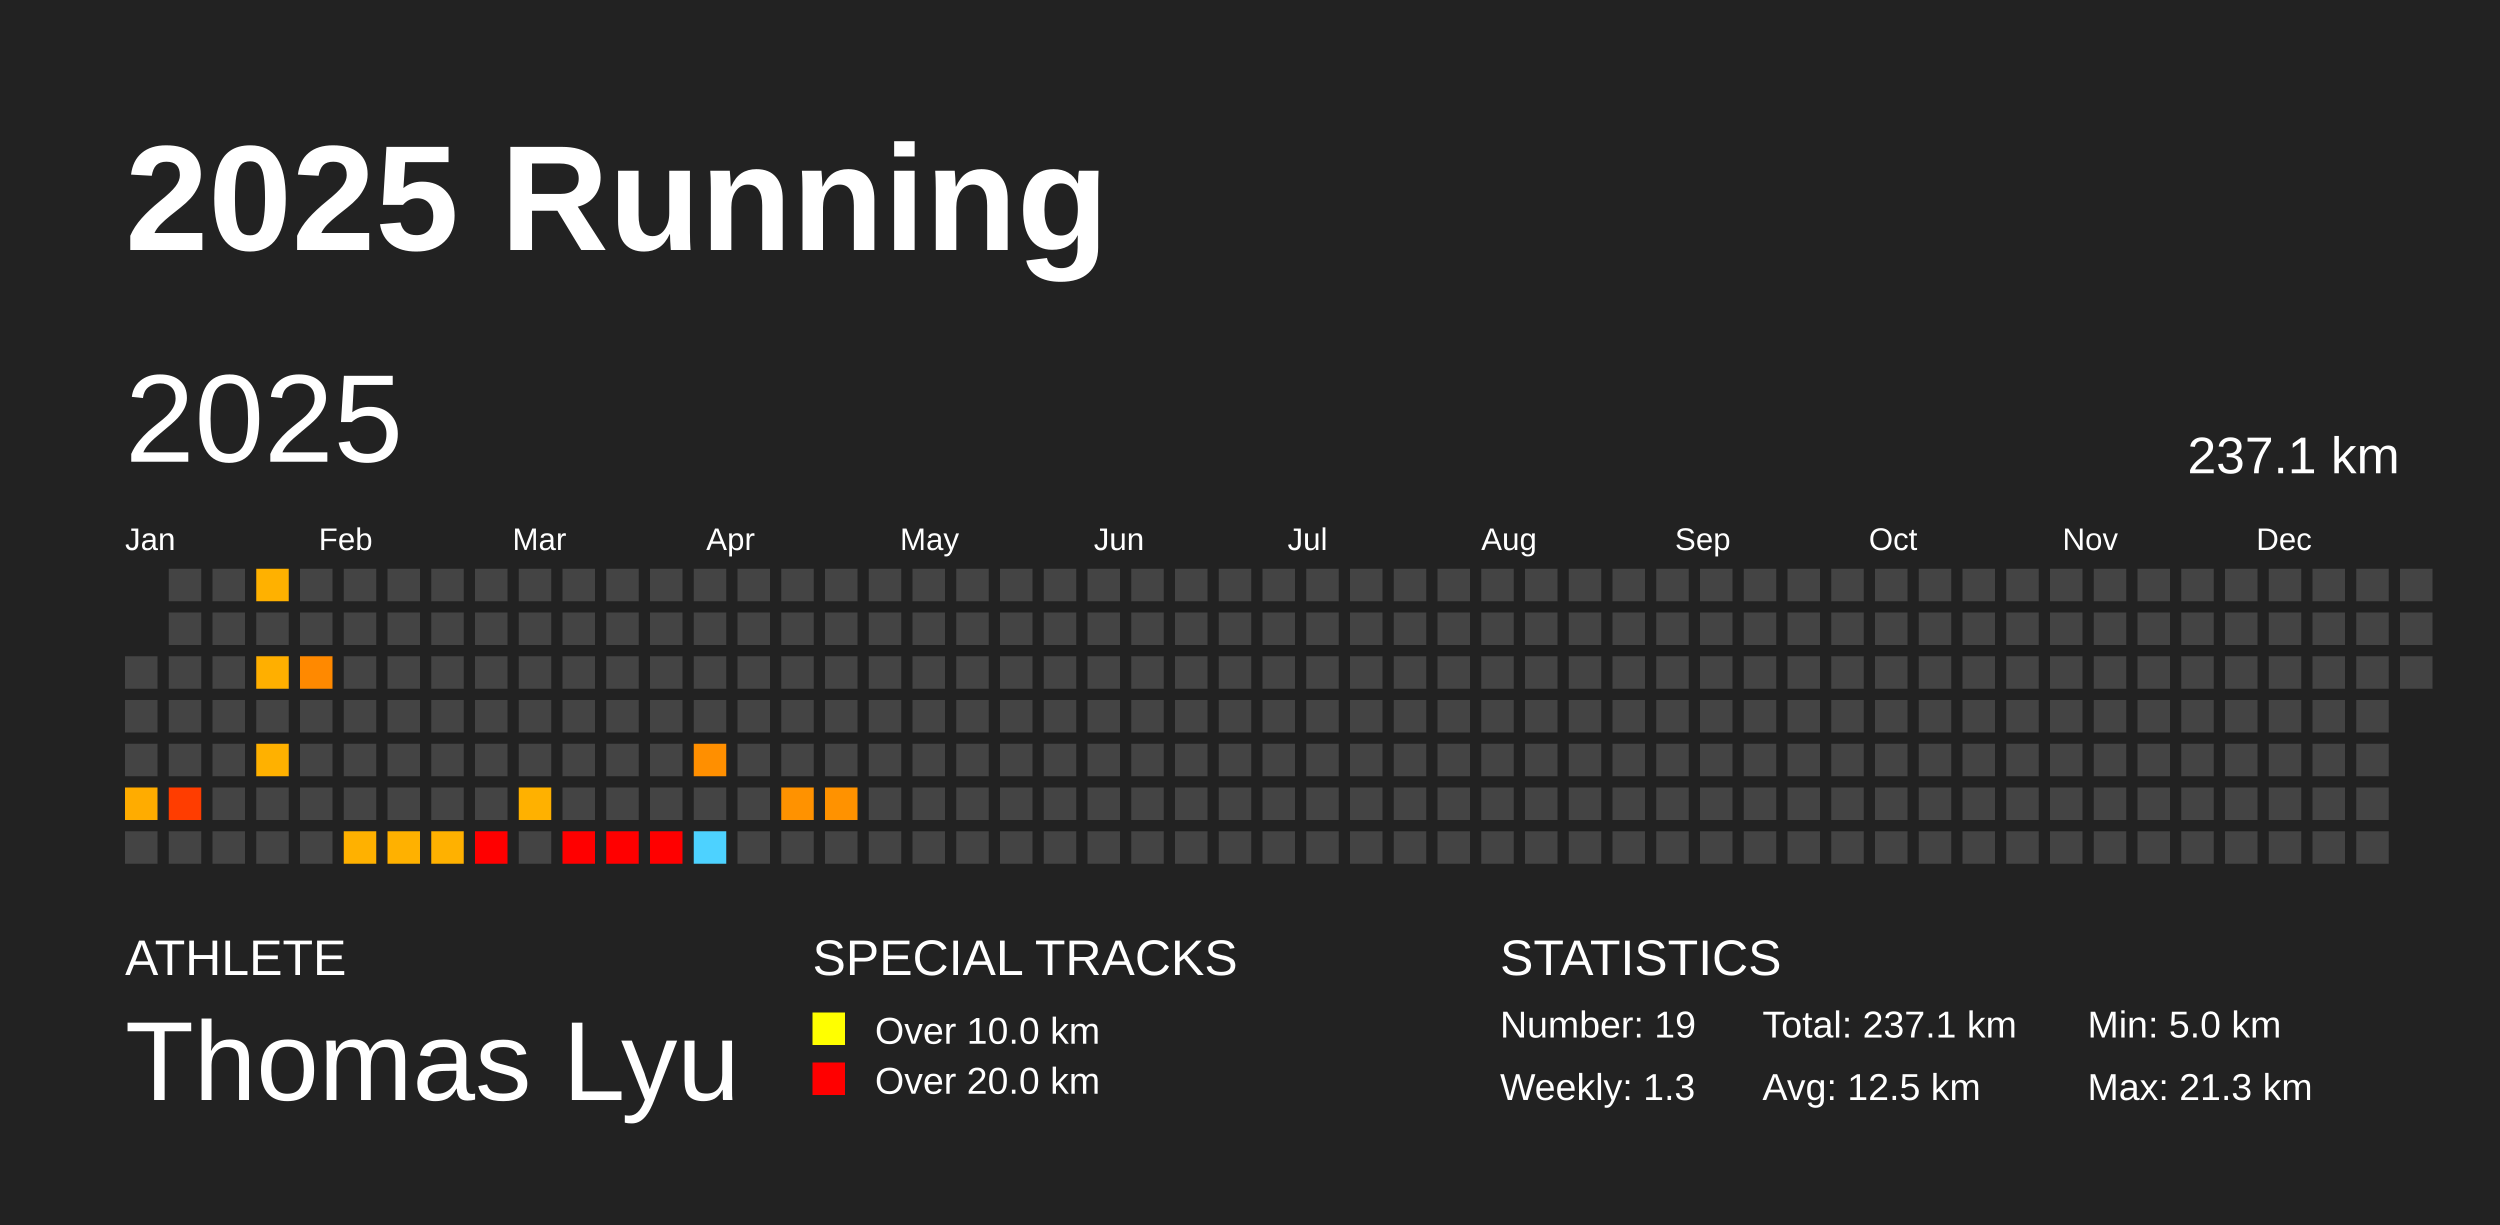
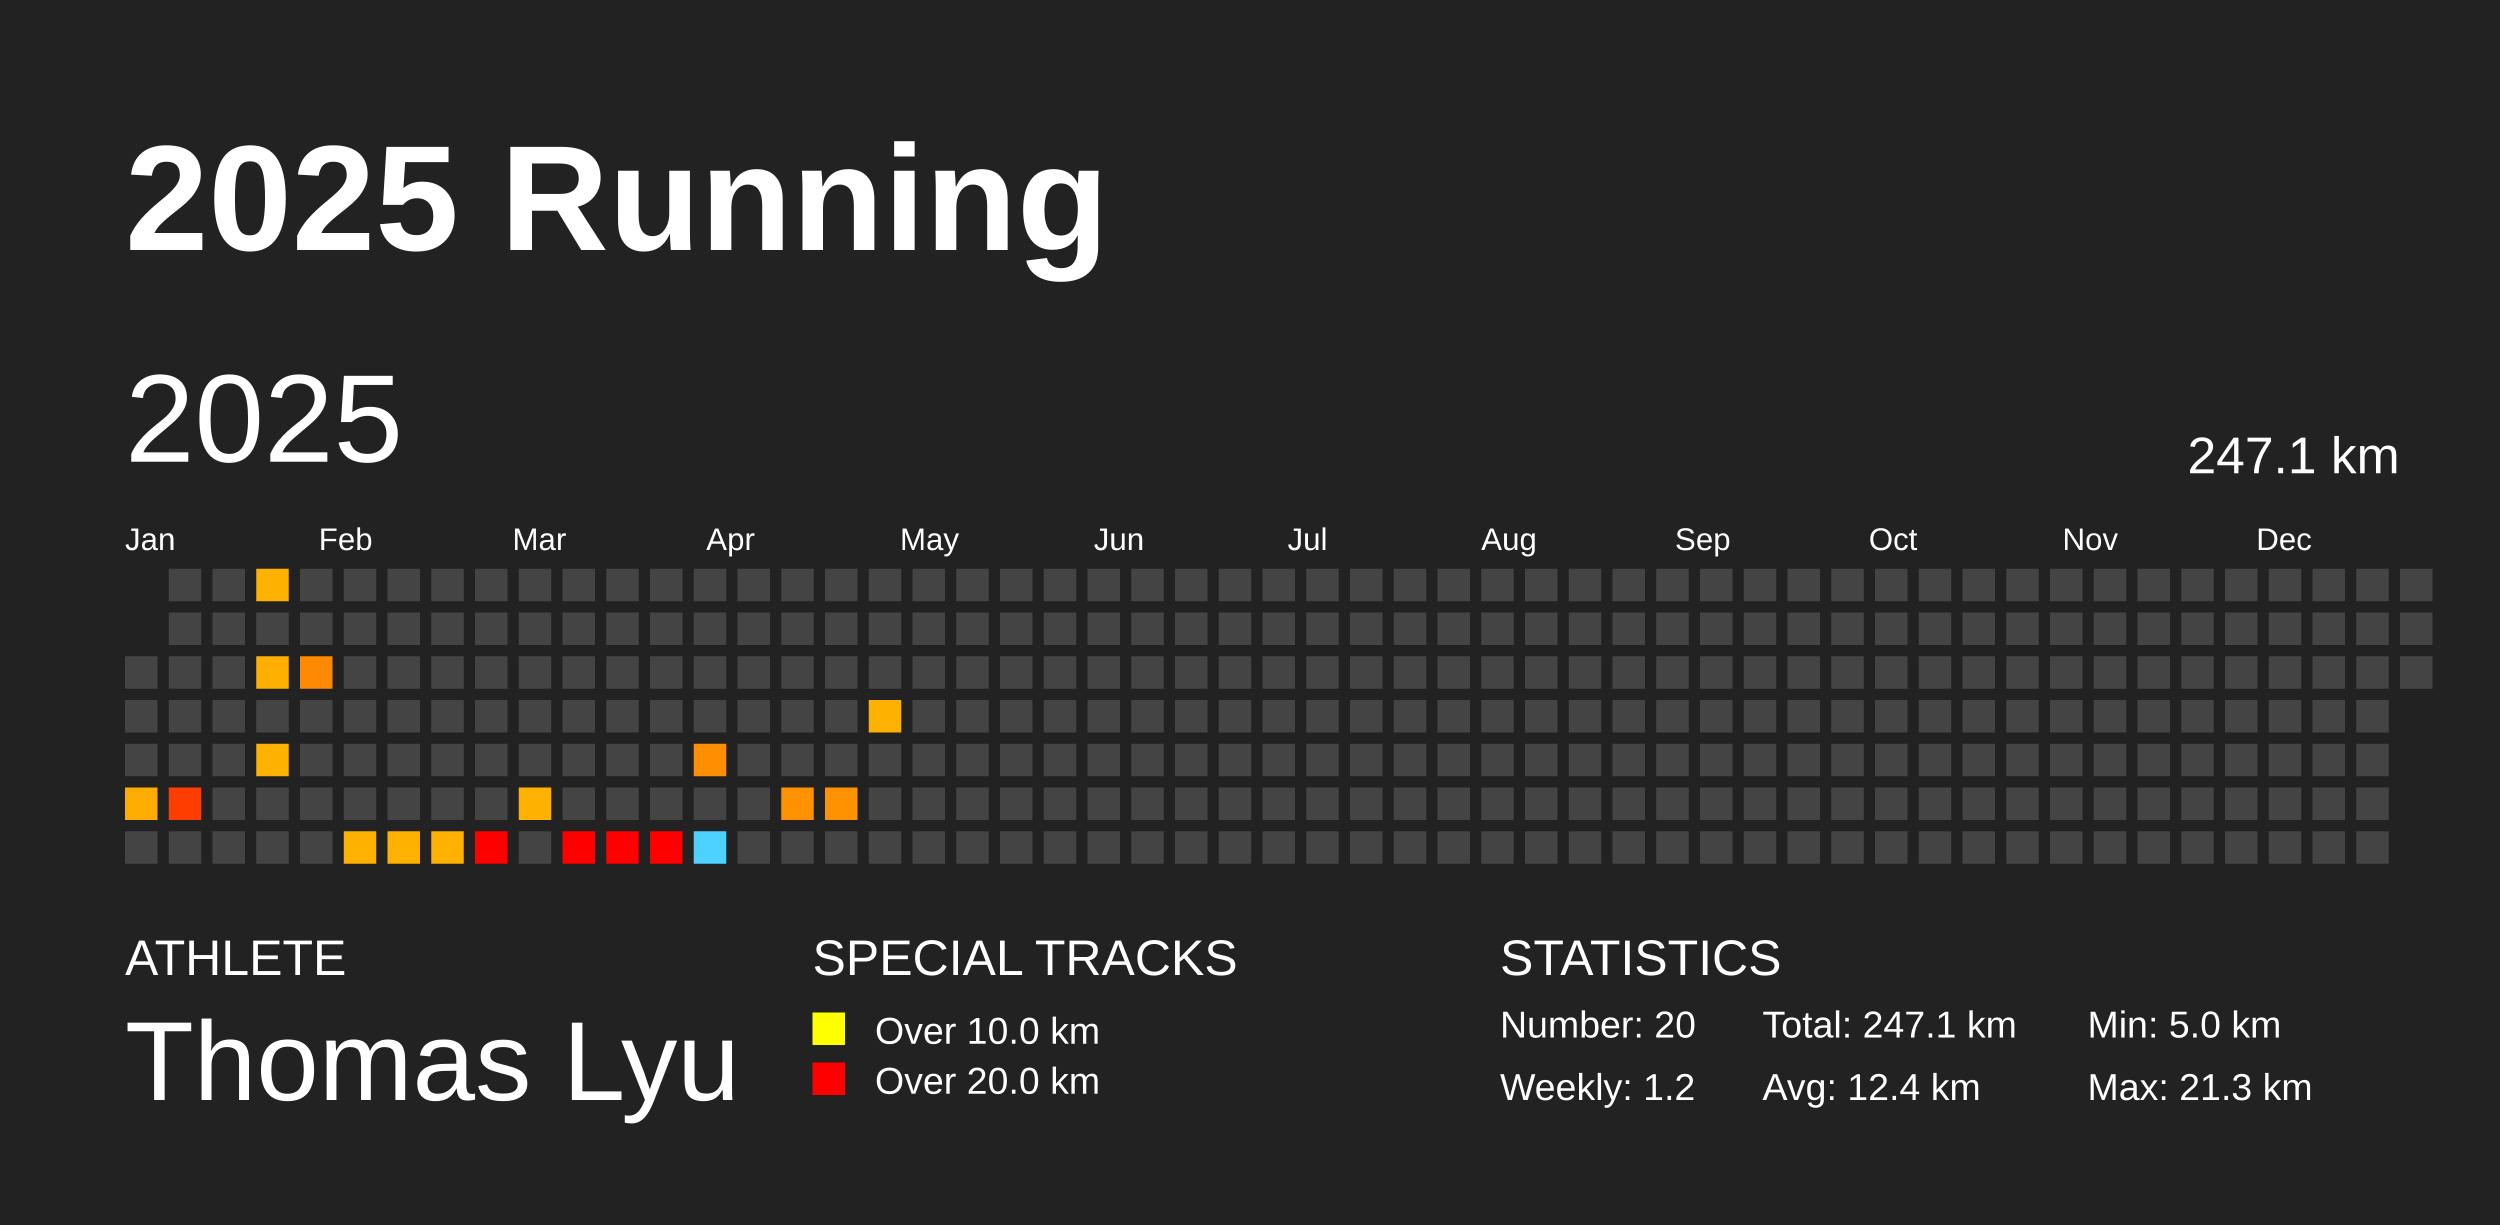
<svg xmlns="http://www.w3.org/2000/svg" baseProfile="full" height="98mm" version="1.1" viewBox="0,0,200,98" width="200mm">
  <defs />
  <rect fill="#222222" height="98" width="200" x="0" y="0" />
  <text fill="#FFFFFF" style="font-size:12px; font-family:Arial; font-weight:bold;" x="10" y="20">2025 Running</text>
  <text fill="#FFFFFF" style="font-size:4px; font-family:Arial" x="10" y="78">ATHLETE</text>
  <text fill="#FFFFFF" style="font-size:9px; font-family:Arial" x="10" y="88">Thomas Lyu</text>
  <text fill="#FFFFFF" style="font-size:4px; font-family:Arial" x="65" y="78">SPECIAL TRACKS</text>
  <rect fill="yellow" height="2.6" width="2.6" x="65" y="81" />
  <text fill="#FFFFFF" style="font-size:3px; font-family:Arial" x="70" y="83.5">Over 10.0 km</text>
  <rect fill="red" height="2.6" width="2.6" x="65" y="85" />
  <text fill="#FFFFFF" style="font-size:3px; font-family:Arial" x="70" y="87.5">Over 20.0 km</text>
  <text fill="#FFFFFF" style="font-size:4px; font-family:Arial" x="120" y="78">STATISTICS</text>
-   <text fill="#FFFFFF" style="font-size:3px; font-family:Arial" x="120" y="83">Number: 19</text>
-   <text fill="#FFFFFF" style="font-size:3px; font-family:Arial" x="120" y="88">Weekly: 1.3</text>
-   <text fill="#FFFFFF" style="font-size:3px; font-family:Arial" x="141" y="83">Total: 237.1 km</text>
-   <text fill="#FFFFFF" style="font-size:3px; font-family:Arial" x="141" y="88">Avg: 12.5 km</text>
+   <text fill="#FFFFFF" style="font-size:3px; font-family:Arial" x="120" y="83">Number: 20</text>
+   <text fill="#FFFFFF" style="font-size:3px; font-family:Arial" x="120" y="88">Weekly: 1.2</text>
+   <text fill="#FFFFFF" style="font-size:3px; font-family:Arial" x="141" y="83">Total: 247.1 km</text>
+   <text fill="#FFFFFF" style="font-size:3px; font-family:Arial" x="141" y="88">Avg: 12.4 km</text>
  <text fill="#FFFFFF" style="font-size:3px; font-family:Arial" x="167" y="83">Min: 5.0 km</text>
  <text fill="#FFFFFF" style="font-size:3px; font-family:Arial" x="167" y="88">Max: 21.3 km</text>
  <text dominant-baseline="hanging" fill="#FFFFFF" style="font-size:10.0px; font-family:Arial;" x="10" y="30">2025</text>
-   <text dominant-baseline="hanging" fill="#FFFFFF" style="font-size:4.125px; font-family:Arial;" x="175" y="35">237.1 km</text>
+   <text dominant-baseline="hanging" fill="#FFFFFF" style="font-size:4.125px; font-family:Arial;" x="175" y="35">247.1 km</text>
  <text fill="#FFFFFF" style="font-size:2.5px; font-family:Arial" x="10.0" y="44">Jan</text>
  <text fill="#FFFFFF" style="font-size:2.5px; font-family:Arial" x="25.5" y="44">Feb</text>
  <text fill="#FFFFFF" style="font-size:2.5px; font-family:Arial" x="41.0" y="44">Mar</text>
  <text fill="#FFFFFF" style="font-size:2.5px; font-family:Arial" x="56.5" y="44">Apr</text>
  <text fill="#FFFFFF" style="font-size:2.5px; font-family:Arial" x="72.0" y="44">May</text>
  <text fill="#FFFFFF" style="font-size:2.5px; font-family:Arial" x="87.5" y="44">Jun</text>
  <text fill="#FFFFFF" style="font-size:2.5px; font-family:Arial" x="103.0" y="44">Jul</text>
  <text fill="#FFFFFF" style="font-size:2.5px; font-family:Arial" x="118.5" y="44">Aug</text>
  <text fill="#FFFFFF" style="font-size:2.5px; font-family:Arial" x="134.0" y="44">Sep</text>
  <text fill="#FFFFFF" style="font-size:2.5px; font-family:Arial" x="149.5" y="44">Oct</text>
  <text fill="#FFFFFF" style="font-size:2.5px; font-family:Arial" x="165.0" y="44">Nov</text>
  <text fill="#FFFFFF" style="font-size:2.5px; font-family:Arial" x="180.5" y="44">Dec</text>
  <rect fill="#444444" height="2.6" width="2.6" x="10.0" y="52.5" />
  <rect fill="#444444" height="2.6" width="2.6" x="10.0" y="56.0" />
  <rect fill="#444444" height="2.6" width="2.6" x="10.0" y="59.5" />
  <rect fill="#ffac00" height="2.6" width="2.6" x="10.0" y="63.0" />
  <rect fill="#444444" height="2.6" width="2.6" x="10.0" y="66.5" />
  <rect fill="#444444" height="2.6" width="2.6" x="13.5" y="45.5" />
  <rect fill="#444444" height="2.6" width="2.6" x="13.5" y="49.0" />
  <rect fill="#444444" height="2.6" width="2.6" x="13.5" y="52.5" />
  <rect fill="#444444" height="2.6" width="2.6" x="13.5" y="56.0" />
  <rect fill="#444444" height="2.6" width="2.6" x="13.5" y="59.5" />
  <rect fill="#ff3d00" height="2.6" width="2.6" x="13.5" y="63.0" />
  <rect fill="#444444" height="2.6" width="2.6" x="13.5" y="66.5" />
  <rect fill="#444444" height="2.6" width="2.6" x="17.0" y="45.5" />
  <rect fill="#444444" height="2.6" width="2.6" x="17.0" y="49.0" />
  <rect fill="#444444" height="2.6" width="2.6" x="17.0" y="52.5" />
  <rect fill="#444444" height="2.6" width="2.6" x="17.0" y="56.0" />
  <rect fill="#444444" height="2.6" width="2.6" x="17.0" y="59.5" />
  <rect fill="#444444" height="2.6" width="2.6" x="17.0" y="63.0" />
  <rect fill="#444444" height="2.6" width="2.6" x="17.0" y="66.5" />
  <rect fill="#ffb100" height="2.6" width="2.6" x="20.5" y="45.5" />
  <rect fill="#444444" height="2.6" width="2.6" x="20.5" y="49.0" />
  <rect fill="#ffaf00" height="2.6" width="2.6" x="20.5" y="52.5" />
  <rect fill="#444444" height="2.6" width="2.6" x="20.5" y="56.0" />
  <rect fill="#ffb100" height="2.6" width="2.6" x="20.5" y="59.5" />
  <rect fill="#444444" height="2.6" width="2.6" x="20.5" y="63.0" />
  <rect fill="#444444" height="2.6" width="2.6" x="20.5" y="66.5" />
  <rect fill="#444444" height="2.6" width="2.6" x="24.0" y="45.5" />
  <rect fill="#444444" height="2.6" width="2.6" x="24.0" y="49.0" />
  <rect fill="#ff8900" height="2.6" width="2.6" x="24.0" y="52.5" />
  <rect fill="#444444" height="2.6" width="2.6" x="24.0" y="56.0" />
  <rect fill="#444444" height="2.6" width="2.6" x="24.0" y="59.5" />
  <rect fill="#444444" height="2.6" width="2.6" x="24.0" y="63.0" />
  <rect fill="#444444" height="2.6" width="2.6" x="24.0" y="66.5" />
  <rect fill="#444444" height="2.6" width="2.6" x="27.5" y="45.5" />
  <rect fill="#444444" height="2.6" width="2.6" x="27.5" y="49.0" />
  <rect fill="#444444" height="2.6" width="2.6" x="27.5" y="52.5" />
  <rect fill="#444444" height="2.6" width="2.6" x="27.5" y="56.0" />
  <rect fill="#444444" height="2.6" width="2.6" x="27.5" y="59.5" />
  <rect fill="#444444" height="2.6" width="2.6" x="27.5" y="63.0" />
  <rect fill="#ffb100" height="2.6" width="2.6" x="27.5" y="66.5" />
  <rect fill="#444444" height="2.6" width="2.6" x="31.0" y="45.5" />
  <rect fill="#444444" height="2.6" width="2.6" x="31.0" y="49.0" />
  <rect fill="#444444" height="2.6" width="2.6" x="31.0" y="52.5" />
  <rect fill="#444444" height="2.6" width="2.6" x="31.0" y="56.0" />
  <rect fill="#444444" height="2.6" width="2.6" x="31.0" y="59.5" />
  <rect fill="#444444" height="2.6" width="2.6" x="31.0" y="63.0" />
  <rect fill="#ffb100" height="2.6" width="2.6" x="31.0" y="66.5" />
  <rect fill="#444444" height="2.6" width="2.6" x="34.5" y="45.5" />
  <rect fill="#444444" height="2.6" width="2.6" x="34.5" y="49.0" />
  <rect fill="#444444" height="2.6" width="2.6" x="34.5" y="52.5" />
  <rect fill="#444444" height="2.6" width="2.6" x="34.5" y="56.0" />
  <rect fill="#444444" height="2.6" width="2.6" x="34.5" y="59.5" />
  <rect fill="#444444" height="2.6" width="2.6" x="34.5" y="63.0" />
  <rect fill="#ffb100" height="2.6" width="2.6" x="34.5" y="66.5" />
  <rect fill="#444444" height="2.6" width="2.6" x="38.0" y="45.5" />
  <rect fill="#444444" height="2.6" width="2.6" x="38.0" y="49.0" />
  <rect fill="#444444" height="2.6" width="2.6" x="38.0" y="52.5" />
  <rect fill="#444444" height="2.6" width="2.6" x="38.0" y="56.0" />
  <rect fill="#444444" height="2.6" width="2.6" x="38.0" y="59.5" />
  <rect fill="#444444" height="2.6" width="2.6" x="38.0" y="63.0" />
  <rect fill="red" height="2.6" width="2.6" x="38.0" y="66.5" />
  <rect fill="#444444" height="2.6" width="2.6" x="41.5" y="45.5" />
  <rect fill="#444444" height="2.6" width="2.6" x="41.5" y="49.0" />
  <rect fill="#444444" height="2.6" width="2.6" x="41.5" y="52.5" />
  <rect fill="#444444" height="2.6" width="2.6" x="41.5" y="56.0" />
  <rect fill="#444444" height="2.6" width="2.6" x="41.5" y="59.5" />
  <rect fill="#ffb100" height="2.6" width="2.6" x="41.5" y="63.0" />
  <rect fill="#444444" height="2.6" width="2.6" x="41.5" y="66.5" />
  <rect fill="#444444" height="2.6" width="2.6" x="45.0" y="45.5" />
  <rect fill="#444444" height="2.6" width="2.6" x="45.0" y="49.0" />
  <rect fill="#444444" height="2.6" width="2.6" x="45.0" y="52.5" />
  <rect fill="#444444" height="2.6" width="2.6" x="45.0" y="56.0" />
  <rect fill="#444444" height="2.6" width="2.6" x="45.0" y="59.5" />
  <rect fill="#444444" height="2.6" width="2.6" x="45.0" y="63.0" />
  <rect fill="red" height="2.6" width="2.6" x="45.0" y="66.5" />
  <rect fill="#444444" height="2.6" width="2.6" x="48.5" y="45.5" />
  <rect fill="#444444" height="2.6" width="2.6" x="48.5" y="49.0" />
  <rect fill="#444444" height="2.6" width="2.6" x="48.5" y="52.5" />
  <rect fill="#444444" height="2.6" width="2.6" x="48.5" y="56.0" />
  <rect fill="#444444" height="2.6" width="2.6" x="48.5" y="59.5" />
  <rect fill="#444444" height="2.6" width="2.6" x="48.5" y="63.0" />
  <rect fill="red" height="2.6" width="2.6" x="48.5" y="66.5" />
  <rect fill="#444444" height="2.6" width="2.6" x="52.0" y="45.5" />
  <rect fill="#444444" height="2.6" width="2.6" x="52.0" y="49.0" />
  <rect fill="#444444" height="2.6" width="2.6" x="52.0" y="52.5" />
  <rect fill="#444444" height="2.6" width="2.6" x="52.0" y="56.0" />
  <rect fill="#444444" height="2.6" width="2.6" x="52.0" y="59.5" />
  <rect fill="#444444" height="2.6" width="2.6" x="52.0" y="63.0" />
  <rect fill="red" height="2.6" width="2.6" x="52.0" y="66.5" />
  <rect fill="#444444" height="2.6" width="2.6" x="55.5" y="45.5" />
  <rect fill="#444444" height="2.6" width="2.6" x="55.5" y="49.0" />
  <rect fill="#444444" height="2.6" width="2.6" x="55.5" y="52.5" />
  <rect fill="#444444" height="2.6" width="2.6" x="55.5" y="56.0" />
  <rect fill="#ff8f00" height="2.6" width="2.6" x="55.5" y="59.5" />
  <rect fill="#444444" height="2.6" width="2.6" x="55.5" y="63.0" />
  <rect fill="#4dd2ff" height="2.6" width="2.6" x="55.5" y="66.5" />
  <rect fill="#444444" height="2.6" width="2.6" x="59.0" y="45.5" />
  <rect fill="#444444" height="2.6" width="2.6" x="59.0" y="49.0" />
  <rect fill="#444444" height="2.6" width="2.6" x="59.0" y="52.5" />
  <rect fill="#444444" height="2.6" width="2.6" x="59.0" y="56.0" />
  <rect fill="#444444" height="2.6" width="2.6" x="59.0" y="59.5" />
  <rect fill="#444444" height="2.6" width="2.6" x="59.0" y="63.0" />
  <rect fill="#444444" height="2.6" width="2.6" x="59.0" y="66.5" />
  <rect fill="#444444" height="2.6" width="2.6" x="62.5" y="45.5" />
  <rect fill="#444444" height="2.6" width="2.6" x="62.5" y="49.0" />
  <rect fill="#444444" height="2.6" width="2.6" x="62.5" y="52.5" />
  <rect fill="#444444" height="2.6" width="2.6" x="62.5" y="56.0" />
  <rect fill="#444444" height="2.6" width="2.6" x="62.5" y="59.5" />
  <rect fill="#ff9200" height="2.6" width="2.6" x="62.5" y="63.0" />
  <rect fill="#444444" height="2.6" width="2.6" x="62.5" y="66.5" />
  <rect fill="#444444" height="2.6" width="2.6" x="66.0" y="45.5" />
  <rect fill="#444444" height="2.6" width="2.6" x="66.0" y="49.0" />
  <rect fill="#444444" height="2.6" width="2.6" x="66.0" y="52.5" />
  <rect fill="#444444" height="2.6" width="2.6" x="66.0" y="56.0" />
  <rect fill="#444444" height="2.6" width="2.6" x="66.0" y="59.5" />
  <rect fill="#ff9200" height="2.6" width="2.6" x="66.0" y="63.0" />
  <rect fill="#444444" height="2.6" width="2.6" x="66.0" y="66.5" />
  <rect fill="#444444" height="2.6" width="2.6" x="69.5" y="45.5" />
  <rect fill="#444444" height="2.6" width="2.6" x="69.5" y="49.0" />
  <rect fill="#444444" height="2.6" width="2.6" x="69.5" y="52.5" />
-   <rect fill="#444444" height="2.6" width="2.6" x="69.5" y="56.0" />
+   <rect fill="#ffb100" height="2.6" width="2.6" x="69.5" y="56.0" />
  <rect fill="#444444" height="2.6" width="2.6" x="69.5" y="59.5" />
  <rect fill="#444444" height="2.6" width="2.6" x="69.5" y="63.0" />
  <rect fill="#444444" height="2.6" width="2.6" x="69.5" y="66.5" />
  <rect fill="#444444" height="2.6" width="2.6" x="73.0" y="45.5" />
  <rect fill="#444444" height="2.6" width="2.6" x="73.0" y="49.0" />
  <rect fill="#444444" height="2.6" width="2.6" x="73.0" y="52.5" />
  <rect fill="#444444" height="2.6" width="2.6" x="73.0" y="56.0" />
  <rect fill="#444444" height="2.6" width="2.6" x="73.0" y="59.5" />
  <rect fill="#444444" height="2.6" width="2.6" x="73.0" y="63.0" />
  <rect fill="#444444" height="2.6" width="2.6" x="73.0" y="66.5" />
  <rect fill="#444444" height="2.6" width="2.6" x="76.5" y="45.5" />
  <rect fill="#444444" height="2.6" width="2.6" x="76.5" y="49.0" />
  <rect fill="#444444" height="2.6" width="2.6" x="76.5" y="52.5" />
  <rect fill="#444444" height="2.6" width="2.6" x="76.5" y="56.0" />
  <rect fill="#444444" height="2.6" width="2.6" x="76.5" y="59.5" />
  <rect fill="#444444" height="2.6" width="2.6" x="76.5" y="63.0" />
  <rect fill="#444444" height="2.6" width="2.6" x="76.5" y="66.5" />
  <rect fill="#444444" height="2.6" width="2.6" x="80.0" y="45.5" />
  <rect fill="#444444" height="2.6" width="2.6" x="80.0" y="49.0" />
  <rect fill="#444444" height="2.6" width="2.6" x="80.0" y="52.5" />
  <rect fill="#444444" height="2.6" width="2.6" x="80.0" y="56.0" />
  <rect fill="#444444" height="2.6" width="2.6" x="80.0" y="59.5" />
  <rect fill="#444444" height="2.6" width="2.6" x="80.0" y="63.0" />
  <rect fill="#444444" height="2.6" width="2.6" x="80.0" y="66.5" />
  <rect fill="#444444" height="2.6" width="2.6" x="83.5" y="45.5" />
  <rect fill="#444444" height="2.6" width="2.6" x="83.5" y="49.0" />
  <rect fill="#444444" height="2.6" width="2.6" x="83.5" y="52.5" />
  <rect fill="#444444" height="2.6" width="2.6" x="83.5" y="56.0" />
  <rect fill="#444444" height="2.6" width="2.6" x="83.5" y="59.5" />
  <rect fill="#444444" height="2.6" width="2.6" x="83.5" y="63.0" />
  <rect fill="#444444" height="2.6" width="2.6" x="83.5" y="66.5" />
  <rect fill="#444444" height="2.6" width="2.6" x="87.0" y="45.5" />
  <rect fill="#444444" height="2.6" width="2.6" x="87.0" y="49.0" />
  <rect fill="#444444" height="2.6" width="2.6" x="87.0" y="52.5" />
  <rect fill="#444444" height="2.6" width="2.6" x="87.0" y="56.0" />
  <rect fill="#444444" height="2.6" width="2.6" x="87.0" y="59.5" />
  <rect fill="#444444" height="2.6" width="2.6" x="87.0" y="63.0" />
  <rect fill="#444444" height="2.6" width="2.6" x="87.0" y="66.5" />
  <rect fill="#444444" height="2.6" width="2.6" x="90.5" y="45.5" />
  <rect fill="#444444" height="2.6" width="2.6" x="90.5" y="49.0" />
  <rect fill="#444444" height="2.6" width="2.6" x="90.5" y="52.5" />
  <rect fill="#444444" height="2.6" width="2.6" x="90.5" y="56.0" />
  <rect fill="#444444" height="2.6" width="2.6" x="90.5" y="59.5" />
  <rect fill="#444444" height="2.6" width="2.6" x="90.5" y="63.0" />
  <rect fill="#444444" height="2.6" width="2.6" x="90.5" y="66.5" />
  <rect fill="#444444" height="2.6" width="2.6" x="94.0" y="45.5" />
  <rect fill="#444444" height="2.6" width="2.6" x="94.0" y="49.0" />
  <rect fill="#444444" height="2.6" width="2.6" x="94.0" y="52.5" />
  <rect fill="#444444" height="2.6" width="2.6" x="94.0" y="56.0" />
  <rect fill="#444444" height="2.6" width="2.6" x="94.0" y="59.5" />
  <rect fill="#444444" height="2.6" width="2.6" x="94.0" y="63.0" />
  <rect fill="#444444" height="2.6" width="2.6" x="94.0" y="66.5" />
  <rect fill="#444444" height="2.6" width="2.6" x="97.5" y="45.5" />
  <rect fill="#444444" height="2.6" width="2.6" x="97.5" y="49.0" />
  <rect fill="#444444" height="2.6" width="2.6" x="97.5" y="52.5" />
  <rect fill="#444444" height="2.6" width="2.6" x="97.5" y="56.0" />
  <rect fill="#444444" height="2.6" width="2.6" x="97.5" y="59.5" />
  <rect fill="#444444" height="2.6" width="2.6" x="97.5" y="63.0" />
  <rect fill="#444444" height="2.6" width="2.6" x="97.5" y="66.5" />
  <rect fill="#444444" height="2.6" width="2.6" x="101.0" y="45.5" />
  <rect fill="#444444" height="2.6" width="2.6" x="101.0" y="49.0" />
  <rect fill="#444444" height="2.6" width="2.6" x="101.0" y="52.5" />
  <rect fill="#444444" height="2.6" width="2.6" x="101.0" y="56.0" />
  <rect fill="#444444" height="2.6" width="2.6" x="101.0" y="59.5" />
  <rect fill="#444444" height="2.6" width="2.6" x="101.0" y="63.0" />
  <rect fill="#444444" height="2.6" width="2.6" x="101.0" y="66.5" />
  <rect fill="#444444" height="2.6" width="2.6" x="104.5" y="45.5" />
  <rect fill="#444444" height="2.6" width="2.6" x="104.5" y="49.0" />
  <rect fill="#444444" height="2.6" width="2.6" x="104.5" y="52.5" />
  <rect fill="#444444" height="2.6" width="2.6" x="104.5" y="56.0" />
  <rect fill="#444444" height="2.6" width="2.6" x="104.5" y="59.5" />
  <rect fill="#444444" height="2.6" width="2.6" x="104.5" y="63.0" />
  <rect fill="#444444" height="2.6" width="2.6" x="104.5" y="66.5" />
  <rect fill="#444444" height="2.6" width="2.6" x="108.0" y="45.5" />
  <rect fill="#444444" height="2.6" width="2.6" x="108.0" y="49.0" />
  <rect fill="#444444" height="2.6" width="2.6" x="108.0" y="52.5" />
  <rect fill="#444444" height="2.6" width="2.6" x="108.0" y="56.0" />
  <rect fill="#444444" height="2.6" width="2.6" x="108.0" y="59.5" />
  <rect fill="#444444" height="2.6" width="2.6" x="108.0" y="63.0" />
  <rect fill="#444444" height="2.6" width="2.6" x="108.0" y="66.5" />
  <rect fill="#444444" height="2.6" width="2.6" x="111.5" y="45.5" />
  <rect fill="#444444" height="2.6" width="2.6" x="111.5" y="49.0" />
  <rect fill="#444444" height="2.6" width="2.6" x="111.5" y="52.5" />
  <rect fill="#444444" height="2.6" width="2.6" x="111.5" y="56.0" />
  <rect fill="#444444" height="2.6" width="2.6" x="111.5" y="59.5" />
  <rect fill="#444444" height="2.6" width="2.6" x="111.5" y="63.0" />
  <rect fill="#444444" height="2.6" width="2.6" x="111.5" y="66.5" />
  <rect fill="#444444" height="2.6" width="2.6" x="115.0" y="45.5" />
  <rect fill="#444444" height="2.6" width="2.6" x="115.0" y="49.0" />
  <rect fill="#444444" height="2.6" width="2.6" x="115.0" y="52.5" />
  <rect fill="#444444" height="2.6" width="2.6" x="115.0" y="56.0" />
  <rect fill="#444444" height="2.6" width="2.6" x="115.0" y="59.5" />
  <rect fill="#444444" height="2.6" width="2.6" x="115.0" y="63.0" />
  <rect fill="#444444" height="2.6" width="2.6" x="115.0" y="66.5" />
  <rect fill="#444444" height="2.6" width="2.6" x="118.5" y="45.5" />
  <rect fill="#444444" height="2.6" width="2.6" x="118.5" y="49.0" />
  <rect fill="#444444" height="2.6" width="2.6" x="118.5" y="52.5" />
  <rect fill="#444444" height="2.6" width="2.6" x="118.5" y="56.0" />
  <rect fill="#444444" height="2.6" width="2.6" x="118.5" y="59.5" />
  <rect fill="#444444" height="2.6" width="2.6" x="118.5" y="63.0" />
  <rect fill="#444444" height="2.6" width="2.6" x="118.5" y="66.5" />
  <rect fill="#444444" height="2.6" width="2.6" x="122.0" y="45.5" />
  <rect fill="#444444" height="2.6" width="2.6" x="122.0" y="49.0" />
  <rect fill="#444444" height="2.6" width="2.6" x="122.0" y="52.5" />
  <rect fill="#444444" height="2.6" width="2.6" x="122.0" y="56.0" />
  <rect fill="#444444" height="2.6" width="2.6" x="122.0" y="59.5" />
  <rect fill="#444444" height="2.6" width="2.6" x="122.0" y="63.0" />
  <rect fill="#444444" height="2.6" width="2.6" x="122.0" y="66.5" />
  <rect fill="#444444" height="2.6" width="2.6" x="125.5" y="45.5" />
  <rect fill="#444444" height="2.6" width="2.6" x="125.5" y="49.0" />
  <rect fill="#444444" height="2.6" width="2.6" x="125.5" y="52.5" />
  <rect fill="#444444" height="2.6" width="2.6" x="125.5" y="56.0" />
  <rect fill="#444444" height="2.6" width="2.6" x="125.5" y="59.5" />
  <rect fill="#444444" height="2.6" width="2.6" x="125.5" y="63.0" />
  <rect fill="#444444" height="2.6" width="2.6" x="125.5" y="66.5" />
  <rect fill="#444444" height="2.6" width="2.6" x="129.0" y="45.5" />
  <rect fill="#444444" height="2.6" width="2.6" x="129.0" y="49.0" />
  <rect fill="#444444" height="2.6" width="2.6" x="129.0" y="52.5" />
  <rect fill="#444444" height="2.6" width="2.6" x="129.0" y="56.0" />
  <rect fill="#444444" height="2.6" width="2.6" x="129.0" y="59.5" />
  <rect fill="#444444" height="2.6" width="2.6" x="129.0" y="63.0" />
  <rect fill="#444444" height="2.6" width="2.6" x="129.0" y="66.5" />
  <rect fill="#444444" height="2.6" width="2.6" x="132.5" y="45.5" />
  <rect fill="#444444" height="2.6" width="2.6" x="132.5" y="49.0" />
  <rect fill="#444444" height="2.6" width="2.6" x="132.5" y="52.5" />
  <rect fill="#444444" height="2.6" width="2.6" x="132.5" y="56.0" />
  <rect fill="#444444" height="2.6" width="2.6" x="132.5" y="59.5" />
  <rect fill="#444444" height="2.6" width="2.6" x="132.5" y="63.0" />
  <rect fill="#444444" height="2.6" width="2.6" x="132.5" y="66.5" />
  <rect fill="#444444" height="2.6" width="2.6" x="136.0" y="45.5" />
  <rect fill="#444444" height="2.6" width="2.6" x="136.0" y="49.0" />
  <rect fill="#444444" height="2.6" width="2.6" x="136.0" y="52.5" />
  <rect fill="#444444" height="2.6" width="2.6" x="136.0" y="56.0" />
  <rect fill="#444444" height="2.6" width="2.6" x="136.0" y="59.5" />
  <rect fill="#444444" height="2.6" width="2.6" x="136.0" y="63.0" />
  <rect fill="#444444" height="2.6" width="2.6" x="136.0" y="66.5" />
  <rect fill="#444444" height="2.6" width="2.6" x="139.5" y="45.5" />
  <rect fill="#444444" height="2.6" width="2.6" x="139.5" y="49.0" />
  <rect fill="#444444" height="2.6" width="2.6" x="139.5" y="52.5" />
  <rect fill="#444444" height="2.6" width="2.6" x="139.5" y="56.0" />
  <rect fill="#444444" height="2.6" width="2.6" x="139.5" y="59.5" />
  <rect fill="#444444" height="2.6" width="2.6" x="139.5" y="63.0" />
  <rect fill="#444444" height="2.6" width="2.6" x="139.5" y="66.5" />
  <rect fill="#444444" height="2.6" width="2.6" x="143.0" y="45.5" />
  <rect fill="#444444" height="2.6" width="2.6" x="143.0" y="49.0" />
  <rect fill="#444444" height="2.6" width="2.6" x="143.0" y="52.5" />
  <rect fill="#444444" height="2.6" width="2.6" x="143.0" y="56.0" />
  <rect fill="#444444" height="2.6" width="2.6" x="143.0" y="59.5" />
  <rect fill="#444444" height="2.6" width="2.6" x="143.0" y="63.0" />
  <rect fill="#444444" height="2.6" width="2.6" x="143.0" y="66.5" />
  <rect fill="#444444" height="2.6" width="2.6" x="146.5" y="45.5" />
  <rect fill="#444444" height="2.6" width="2.6" x="146.5" y="49.0" />
  <rect fill="#444444" height="2.6" width="2.6" x="146.5" y="52.5" />
  <rect fill="#444444" height="2.6" width="2.6" x="146.5" y="56.0" />
  <rect fill="#444444" height="2.6" width="2.6" x="146.5" y="59.5" />
  <rect fill="#444444" height="2.6" width="2.6" x="146.5" y="63.0" />
  <rect fill="#444444" height="2.6" width="2.6" x="146.5" y="66.5" />
  <rect fill="#444444" height="2.6" width="2.6" x="150.0" y="45.5" />
  <rect fill="#444444" height="2.6" width="2.6" x="150.0" y="49.0" />
  <rect fill="#444444" height="2.6" width="2.6" x="150.0" y="52.5" />
  <rect fill="#444444" height="2.6" width="2.6" x="150.0" y="56.0" />
  <rect fill="#444444" height="2.6" width="2.6" x="150.0" y="59.5" />
  <rect fill="#444444" height="2.6" width="2.6" x="150.0" y="63.0" />
  <rect fill="#444444" height="2.6" width="2.6" x="150.0" y="66.5" />
  <rect fill="#444444" height="2.6" width="2.6" x="153.5" y="45.5" />
  <rect fill="#444444" height="2.6" width="2.6" x="153.5" y="49.0" />
  <rect fill="#444444" height="2.6" width="2.6" x="153.5" y="52.5" />
  <rect fill="#444444" height="2.6" width="2.6" x="153.5" y="56.0" />
  <rect fill="#444444" height="2.6" width="2.6" x="153.5" y="59.5" />
  <rect fill="#444444" height="2.6" width="2.6" x="153.5" y="63.0" />
  <rect fill="#444444" height="2.6" width="2.6" x="153.5" y="66.5" />
  <rect fill="#444444" height="2.6" width="2.6" x="157.0" y="45.5" />
  <rect fill="#444444" height="2.6" width="2.6" x="157.0" y="49.0" />
  <rect fill="#444444" height="2.6" width="2.6" x="157.0" y="52.5" />
  <rect fill="#444444" height="2.6" width="2.6" x="157.0" y="56.0" />
  <rect fill="#444444" height="2.6" width="2.6" x="157.0" y="59.5" />
  <rect fill="#444444" height="2.6" width="2.6" x="157.0" y="63.0" />
  <rect fill="#444444" height="2.6" width="2.6" x="157.0" y="66.5" />
  <rect fill="#444444" height="2.6" width="2.6" x="160.5" y="45.5" />
  <rect fill="#444444" height="2.6" width="2.6" x="160.5" y="49.0" />
  <rect fill="#444444" height="2.6" width="2.6" x="160.5" y="52.5" />
  <rect fill="#444444" height="2.6" width="2.6" x="160.5" y="56.0" />
  <rect fill="#444444" height="2.6" width="2.6" x="160.5" y="59.5" />
  <rect fill="#444444" height="2.6" width="2.6" x="160.5" y="63.0" />
  <rect fill="#444444" height="2.6" width="2.6" x="160.5" y="66.5" />
  <rect fill="#444444" height="2.6" width="2.6" x="164.0" y="45.5" />
  <rect fill="#444444" height="2.6" width="2.6" x="164.0" y="49.0" />
  <rect fill="#444444" height="2.6" width="2.6" x="164.0" y="52.5" />
  <rect fill="#444444" height="2.6" width="2.6" x="164.0" y="56.0" />
  <rect fill="#444444" height="2.6" width="2.6" x="164.0" y="59.5" />
  <rect fill="#444444" height="2.6" width="2.6" x="164.0" y="63.0" />
  <rect fill="#444444" height="2.6" width="2.6" x="164.0" y="66.5" />
  <rect fill="#444444" height="2.6" width="2.6" x="167.5" y="45.5" />
  <rect fill="#444444" height="2.6" width="2.6" x="167.5" y="49.0" />
  <rect fill="#444444" height="2.6" width="2.6" x="167.5" y="52.5" />
  <rect fill="#444444" height="2.6" width="2.6" x="167.5" y="56.0" />
  <rect fill="#444444" height="2.6" width="2.6" x="167.5" y="59.5" />
  <rect fill="#444444" height="2.6" width="2.6" x="167.5" y="63.0" />
  <rect fill="#444444" height="2.6" width="2.6" x="167.5" y="66.5" />
  <rect fill="#444444" height="2.6" width="2.6" x="171.0" y="45.5" />
  <rect fill="#444444" height="2.6" width="2.6" x="171.0" y="49.0" />
  <rect fill="#444444" height="2.6" width="2.6" x="171.0" y="52.5" />
  <rect fill="#444444" height="2.6" width="2.6" x="171.0" y="56.0" />
  <rect fill="#444444" height="2.6" width="2.6" x="171.0" y="59.5" />
  <rect fill="#444444" height="2.6" width="2.6" x="171.0" y="63.0" />
  <rect fill="#444444" height="2.6" width="2.6" x="171.0" y="66.5" />
  <rect fill="#444444" height="2.6" width="2.6" x="174.5" y="45.5" />
  <rect fill="#444444" height="2.6" width="2.6" x="174.5" y="49.0" />
  <rect fill="#444444" height="2.6" width="2.6" x="174.5" y="52.5" />
  <rect fill="#444444" height="2.6" width="2.6" x="174.5" y="56.0" />
  <rect fill="#444444" height="2.6" width="2.6" x="174.5" y="59.5" />
  <rect fill="#444444" height="2.6" width="2.6" x="174.5" y="63.0" />
  <rect fill="#444444" height="2.6" width="2.6" x="174.5" y="66.5" />
  <rect fill="#444444" height="2.6" width="2.6" x="178.0" y="45.5" />
  <rect fill="#444444" height="2.6" width="2.6" x="178.0" y="49.0" />
  <rect fill="#444444" height="2.6" width="2.6" x="178.0" y="52.5" />
  <rect fill="#444444" height="2.6" width="2.6" x="178.0" y="56.0" />
  <rect fill="#444444" height="2.6" width="2.6" x="178.0" y="59.5" />
  <rect fill="#444444" height="2.6" width="2.6" x="178.0" y="63.0" />
  <rect fill="#444444" height="2.6" width="2.6" x="178.0" y="66.5" />
  <rect fill="#444444" height="2.6" width="2.6" x="181.5" y="45.5" />
  <rect fill="#444444" height="2.6" width="2.6" x="181.5" y="49.0" />
  <rect fill="#444444" height="2.6" width="2.6" x="181.5" y="52.5" />
  <rect fill="#444444" height="2.6" width="2.6" x="181.5" y="56.0" />
  <rect fill="#444444" height="2.6" width="2.6" x="181.5" y="59.5" />
  <rect fill="#444444" height="2.6" width="2.6" x="181.5" y="63.0" />
  <rect fill="#444444" height="2.6" width="2.6" x="181.5" y="66.5" />
  <rect fill="#444444" height="2.6" width="2.6" x="185.0" y="45.5" />
  <rect fill="#444444" height="2.6" width="2.6" x="185.0" y="49.0" />
  <rect fill="#444444" height="2.6" width="2.6" x="185.0" y="52.5" />
  <rect fill="#444444" height="2.6" width="2.6" x="185.0" y="56.0" />
  <rect fill="#444444" height="2.6" width="2.6" x="185.0" y="59.5" />
  <rect fill="#444444" height="2.6" width="2.6" x="185.0" y="63.0" />
  <rect fill="#444444" height="2.6" width="2.6" x="185.0" y="66.5" />
  <rect fill="#444444" height="2.6" width="2.6" x="188.5" y="45.5" />
  <rect fill="#444444" height="2.6" width="2.6" x="188.5" y="49.0" />
  <rect fill="#444444" height="2.6" width="2.6" x="188.5" y="52.5" />
  <rect fill="#444444" height="2.6" width="2.6" x="188.5" y="56.0" />
  <rect fill="#444444" height="2.6" width="2.6" x="188.5" y="59.5" />
  <rect fill="#444444" height="2.6" width="2.6" x="188.5" y="63.0" />
  <rect fill="#444444" height="2.6" width="2.6" x="188.5" y="66.5" />
  <rect fill="#444444" height="2.6" width="2.6" x="192.0" y="45.5" />
  <rect fill="#444444" height="2.6" width="2.6" x="192.0" y="49.0" />
  <rect fill="#444444" height="2.6" width="2.6" x="192.0" y="52.5" />
</svg>
